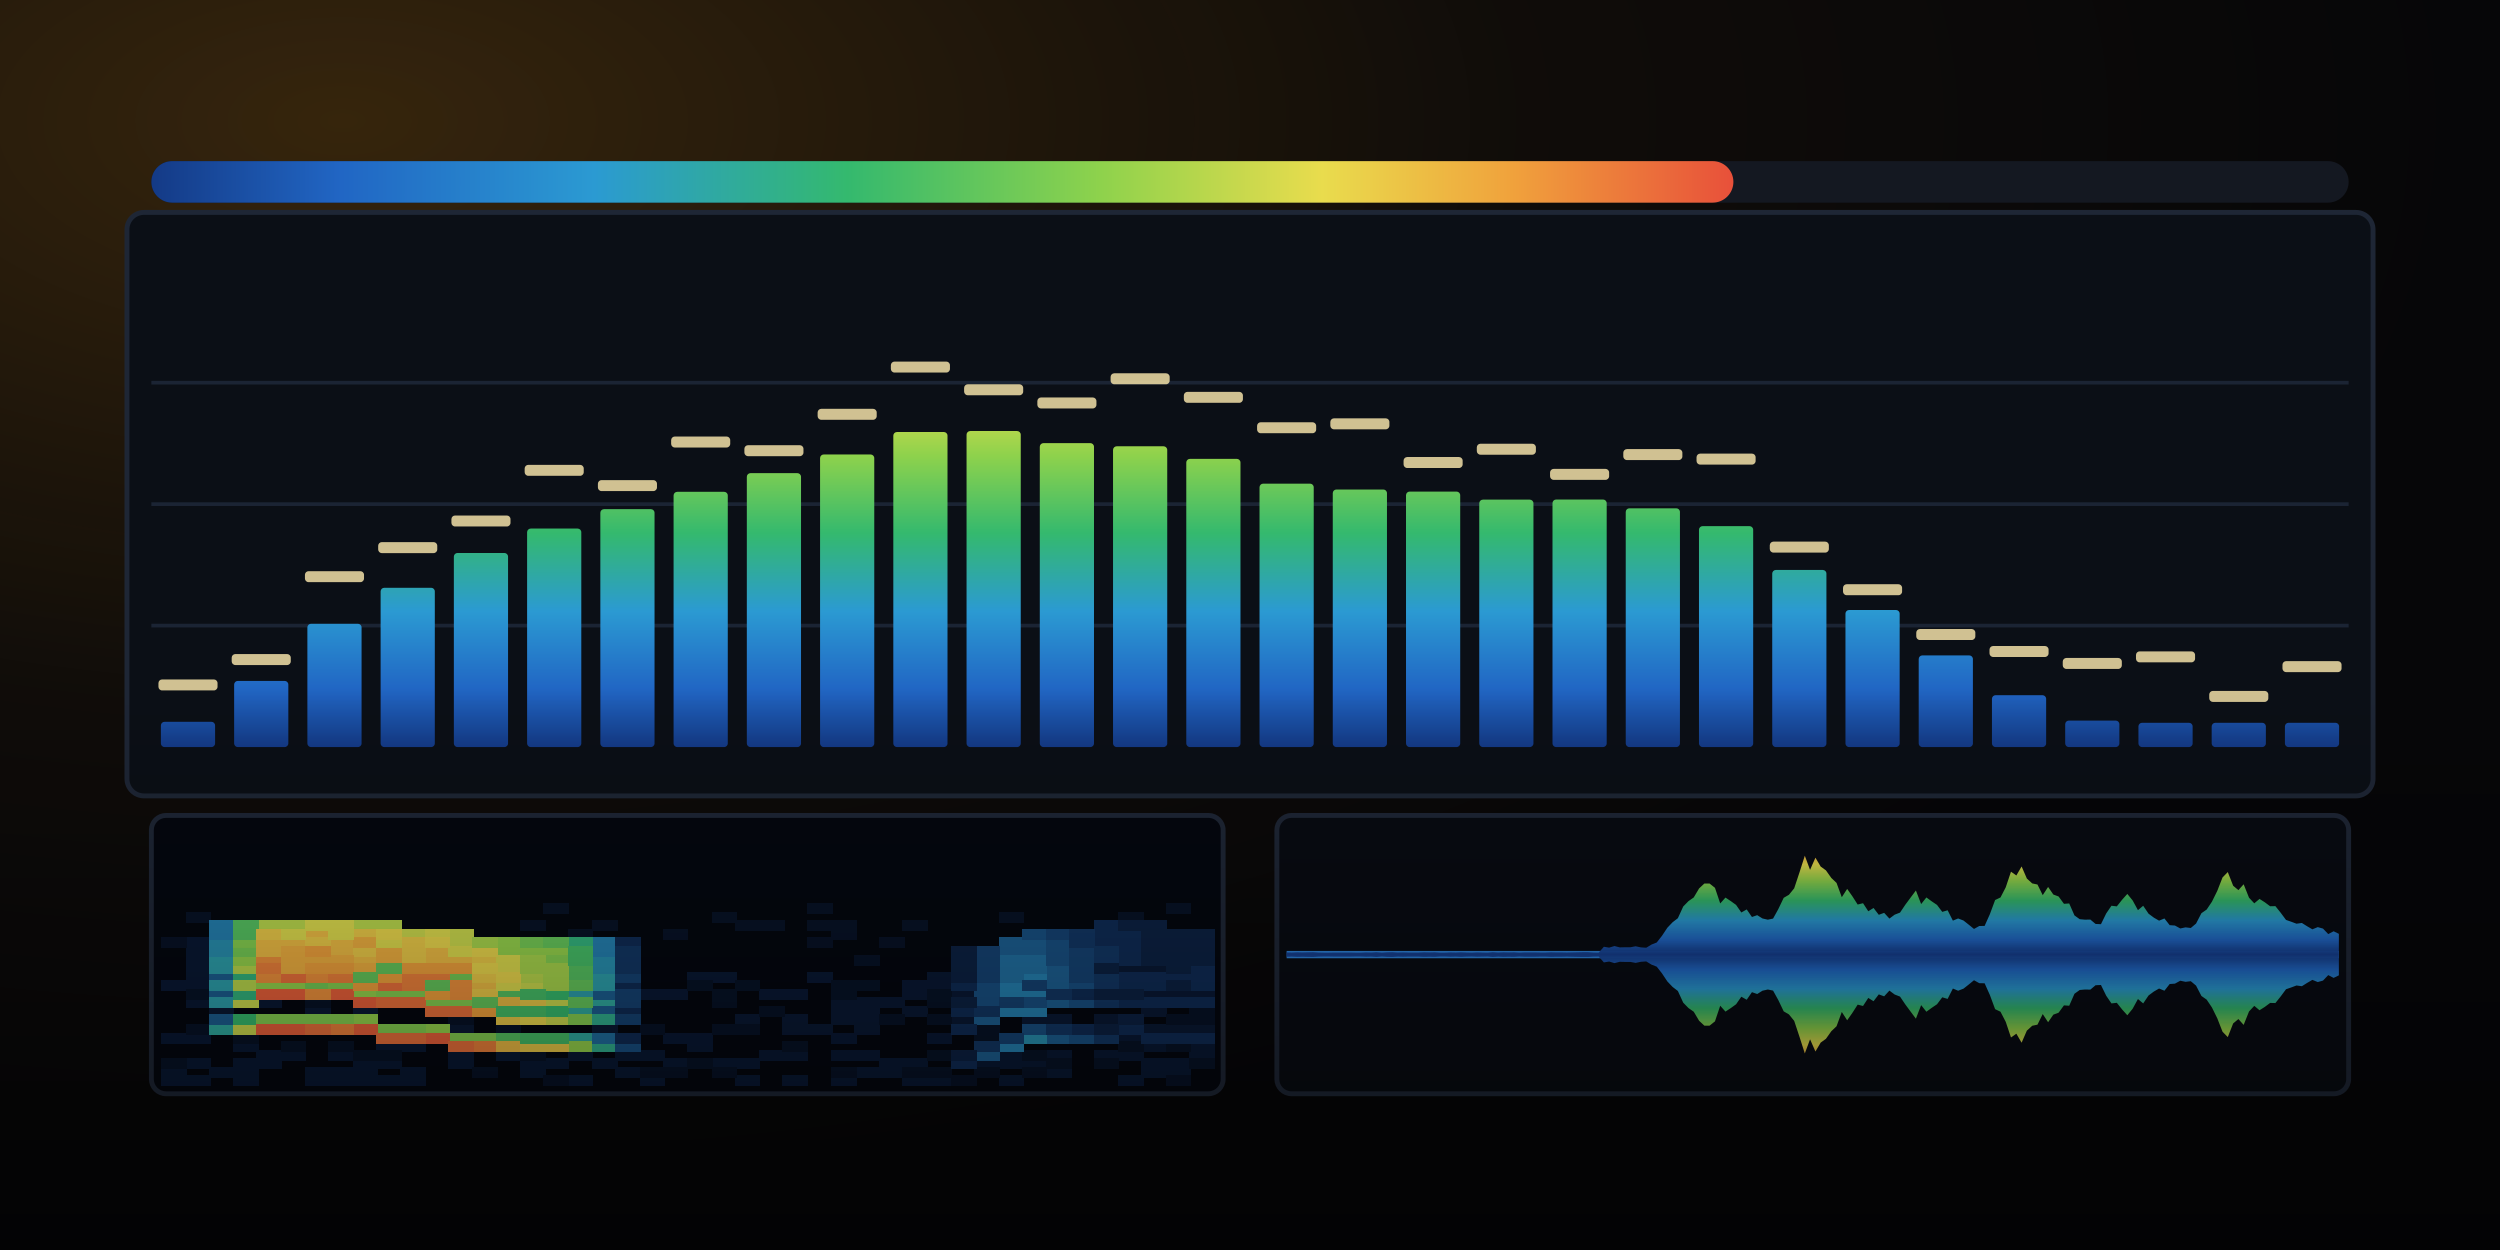
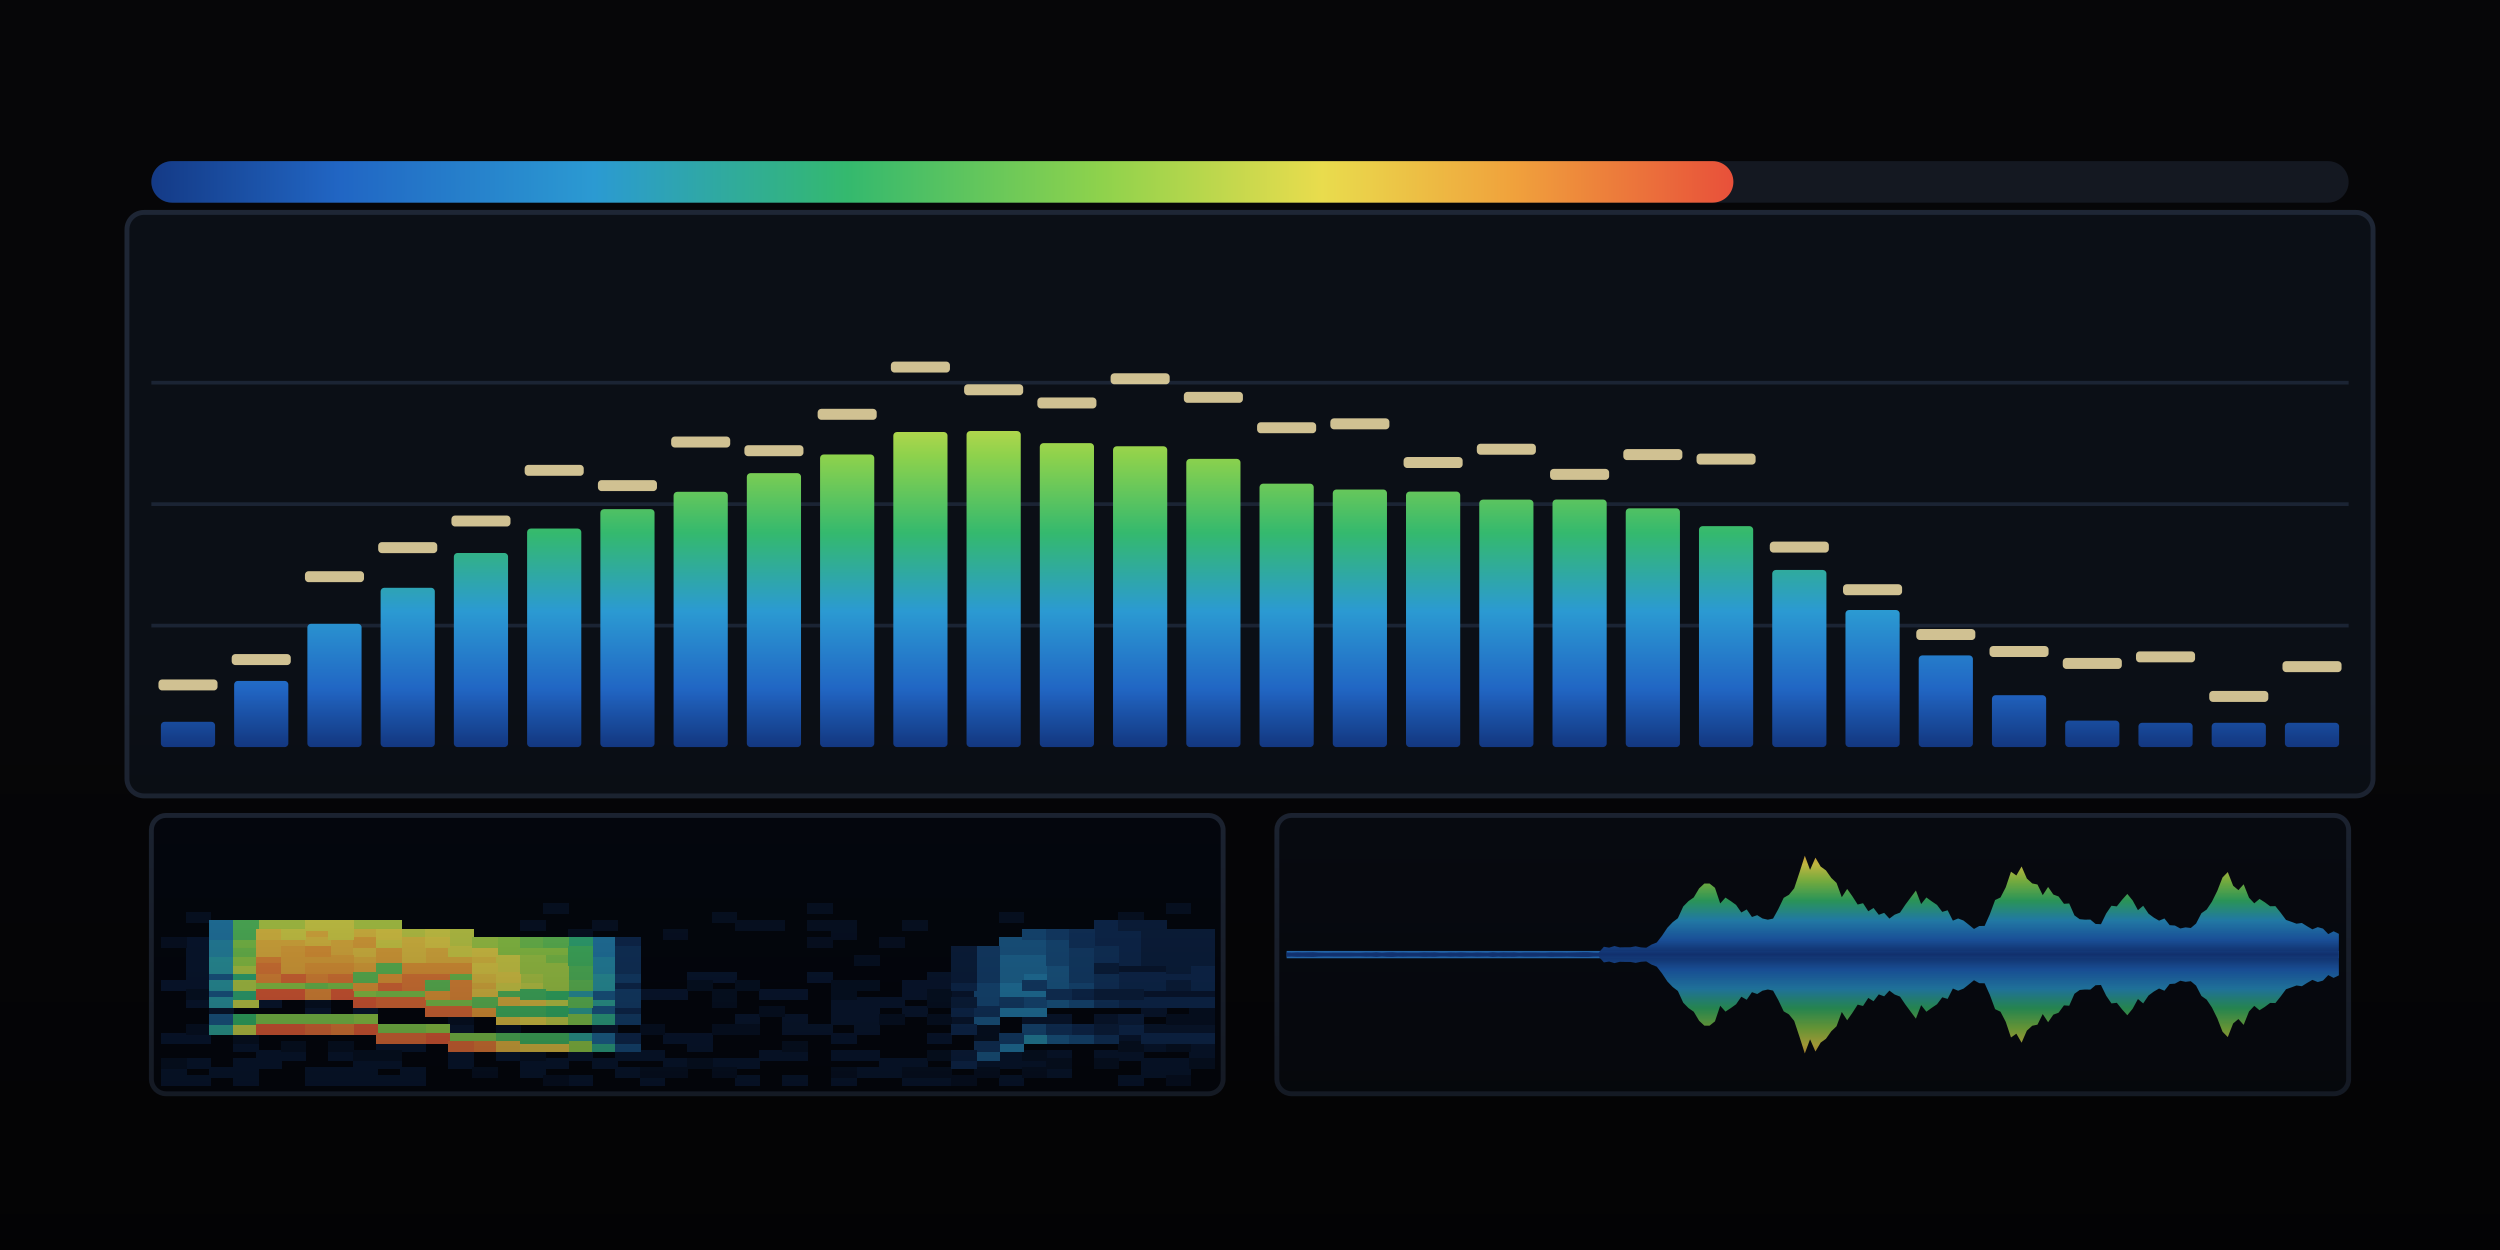
<svg xmlns="http://www.w3.org/2000/svg" preserveAspectRatio="xMidYMid meet" viewBox="0 0 2048 1024" role="img">
  <defs>
    <radialGradient id="amb_b08" cx="14%" cy="10%" r="85%">
      <stop offset="0" stop-color="#f5a020" stop-opacity="0.2" />
      <stop offset="0.55" stop-color="#f5a020" stop-opacity="0.04" />
      <stop offset="1" stop-color="#f5a020" stop-opacity="0" />
    </radialGradient>
    <linearGradient id="vig_b08" x1="0" y1="0" x2="0" y2="1">
      <stop offset="0.55" stop-color="#000" stop-opacity="0" />
      <stop offset="1" stop-color="#000" stop-opacity="0.45" />
    </linearGradient>
    <linearGradient id="lvlh_b08" gradientUnits="userSpaceOnUse" x1="124" y1="0" x2="1420" y2="0">
      <stop offset="0" stop-color="#143a86" />
      <stop offset="0.12" stop-color="#2166c4" />
      <stop offset="0.28" stop-color="#2b9ad2" />
      <stop offset="0.44" stop-color="#34b96e" />
      <stop offset="0.6" stop-color="#8ed24c" />
      <stop offset="0.74" stop-color="#e9dc4d" />
      <stop offset="0.86" stop-color="#f0a23c" />
      <stop offset="1" stop-color="#e8503a" />
    </linearGradient>
    <linearGradient id="lvl_b08" gradientUnits="userSpaceOnUse" x1="0" y1="214" x2="0" y2="612">
      <stop offset="0" stop-color="#e8503a" />
      <stop offset="0.14" stop-color="#f0a23c" />
      <stop offset="0.26" stop-color="#e9dc4d" />
      <stop offset="0.4" stop-color="#8ed24c" />
      <stop offset="0.56" stop-color="#34b96e" />
      <stop offset="0.72" stop-color="#2b9ad2" />
      <stop offset="0.88" stop-color="#2166c4" />
      <stop offset="1" stop-color="#143a86" />
    </linearGradient>
    <linearGradient id="mir_b08" gradientUnits="userSpaceOnUse" x1="0" y1="682" x2="0" y2="882">
      <stop offset="0" stop-color="#e8503a" />
      <stop offset="0.07" stop-color="#f0a23c" />
      <stop offset="0.13" stop-color="#e9dc4d" />
      <stop offset="0.2" stop-color="#8ed24c" />
      <stop offset="0.28" stop-color="#34b96e" />
      <stop offset="0.36" stop-color="#2b9ad2" />
      <stop offset="0.44" stop-color="#2166c4" />
      <stop offset="0.5" stop-color="#143a86" />
      <stop offset="0.5" stop-color="#143a86" />
      <stop offset="0.56" stop-color="#2166c4" />
      <stop offset="0.64" stop-color="#2b9ad2" />
      <stop offset="0.72" stop-color="#34b96e" />
      <stop offset="0.8" stop-color="#8ed24c" />
      <stop offset="0.87" stop-color="#e9dc4d" />
      <stop offset="0.93" stop-color="#f0a23c" />
      <stop offset="1" stop-color="#e8503a" />
    </linearGradient>
  </defs>
  <rect width="2048" height="1024" fill="#060608" />
-   <rect width="2048" height="1024" fill="url(#amb_b08)" />
  <rect x="124" y="132" width="1800" height="34" rx="17" fill="#141821" />
  <rect x="124" y="132" width="1296" height="34" rx="17" fill="url(#lvlh_b08)" />
  <rect x="104" y="174" width="1840" height="478" rx="14" fill="#0b0f16" stroke="#1e2635" stroke-width="4" />
  <line x1="124" y1="512.5" x2="1924" y2="512.5" stroke="#1b2434" stroke-width="3" />
  <line x1="124" y1="413" x2="1924" y2="413" stroke="#1b2434" stroke-width="3" />
  <line x1="124" y1="313.5" x2="1924" y2="313.5" stroke="#1b2434" stroke-width="3" />
  <g fill="url(#lvl_b08)">
    <rect x="131.8" y="591.3" width="44.4" height="20.7" rx="3" />
    <rect x="191.8" y="557.8" width="44.4" height="54.2" rx="3" />
    <rect x="251.8" y="511" width="44.4" height="101" rx="3" />
    <rect x="311.8" y="481.5" width="44.4" height="130.5" rx="3" />
    <rect x="371.8" y="453" width="44.4" height="159" rx="3" />
    <rect x="431.8" y="433" width="44.4" height="179" rx="3" />
    <rect x="491.8" y="417.1" width="44.4" height="194.9" rx="3" />
    <rect x="551.8" y="402.9" width="44.4" height="209.1" rx="3" />
    <rect x="611.8" y="387.6" width="44.4" height="224.4" rx="3" />
    <rect x="671.8" y="372.3" width="44.4" height="239.7" rx="3" />
    <rect x="731.8" y="353.9" width="44.4" height="258.1" rx="3" />
    <rect x="791.8" y="353.1" width="44.4" height="258.9" rx="3" />
    <rect x="851.8" y="363" width="44.4" height="249" rx="3" />
    <rect x="911.8" y="365.6" width="44.4" height="246.4" rx="3" />
    <rect x="971.8" y="375.9" width="44.4" height="236.1" rx="3" />
    <rect x="1031.8" y="396.2" width="44.4" height="215.8" rx="3" />
    <rect x="1091.8" y="401" width="44.4" height="211" rx="3" />
    <rect x="1151.8" y="402.7" width="44.4" height="209.3" rx="3" />
    <rect x="1211.8" y="409.3" width="44.4" height="202.7" rx="3" />
    <rect x="1271.8" y="409.2" width="44.4" height="202.8" rx="3" />
    <rect x="1331.8" y="416.4" width="44.4" height="195.6" rx="3" />
    <rect x="1391.8" y="431" width="44.4" height="181" rx="3" />
    <rect x="1451.8" y="466.9" width="44.4" height="145.1" rx="3" />
    <rect x="1511.8" y="499.7" width="44.4" height="112.3" rx="3" />
    <rect x="1571.8" y="536.9" width="44.4" height="75.1" rx="3" />
    <rect x="1631.8" y="569.5" width="44.4" height="42.5" rx="3" />
    <rect x="1691.8" y="590.3" width="44.4" height="21.7" rx="3" />
    <rect x="1751.8" y="592.1" width="44.4" height="19.9" rx="3" />
    <rect x="1811.8" y="592.1" width="44.4" height="19.9" rx="3" />
    <rect x="1871.8" y="592.1" width="44.4" height="19.9" rx="3" />
  </g>
  <g fill="#e6d5a0" opacity="0.9">
    <rect x="129.8" y="556.6" width="48.4" height="9" rx="3" />
    <rect x="189.8" y="535.8" width="48.4" height="9" rx="3" />
    <rect x="249.8" y="467.9" width="48.4" height="9" rx="3" />
    <rect x="309.8" y="444.1" width="48.4" height="9" rx="3" />
    <rect x="369.8" y="422.3" width="48.4" height="9" rx="3" />
    <rect x="429.8" y="380.8" width="48.4" height="9" rx="3" />
    <rect x="489.8" y="393.3" width="48.4" height="9" rx="3" />
    <rect x="549.8" y="357.6" width="48.4" height="9" rx="3" />
    <rect x="609.8" y="364.7" width="48.4" height="9" rx="3" />
    <rect x="669.8" y="334.9" width="48.4" height="9" rx="3" />
    <rect x="729.8" y="296.2" width="48.4" height="9" rx="3" />
    <rect x="789.8" y="314.8" width="48.4" height="9" rx="3" />
    <rect x="849.8" y="325.6" width="48.4" height="9" rx="3" />
    <rect x="909.8" y="305.8" width="48.4" height="9" rx="3" />
    <rect x="969.8" y="321" width="48.4" height="9" rx="3" />
    <rect x="1029.8" y="345.9" width="48.4" height="9" rx="3" />
    <rect x="1089.8" y="342.7" width="48.4" height="9" rx="3" />
    <rect x="1149.8" y="374.4" width="48.4" height="9" rx="3" />
    <rect x="1209.8" y="363.5" width="48.4" height="9" rx="3" />
    <rect x="1269.8" y="384.1" width="48.4" height="9" rx="3" />
    <rect x="1329.8" y="367.9" width="48.4" height="9" rx="3" />
    <rect x="1389.8" y="371.6" width="48.4" height="9" rx="3" />
    <rect x="1449.8" y="443.7" width="48.4" height="9" rx="3" />
    <rect x="1509.8" y="478.6" width="48.4" height="9" rx="3" />
    <rect x="1569.8" y="515.3" width="48.4" height="9" rx="3" />
    <rect x="1629.8" y="529.2" width="48.4" height="9" rx="3" />
    <rect x="1689.8" y="539" width="48.4" height="9" rx="3" />
    <rect x="1749.8" y="533.6" width="48.4" height="9" rx="3" />
    <rect x="1809.8" y="566" width="48.4" height="9" rx="3" />
    <rect x="1869.8" y="541.6" width="48.4" height="9" rx="3" />
  </g>
  <rect x="124" y="668" width="878" height="228" rx="12" fill="#04070f" stroke="#1e2635" stroke-width="4" />
  <g shape-rendering="crispEdges">
    <g fill="#091833">
      <rect x="132" y="881" width="21" height="9" />
      <rect x="132" y="874" width="21" height="9" />
      <rect x="132" y="846" width="21" height="9" />
      <rect x="132" y="803" width="21" height="9" />
      <rect x="152" y="881" width="21" height="9" />
      <rect x="152" y="867" width="21" height="9" />
      <rect x="152" y="846" width="21" height="9" />
      <rect x="152" y="817" width="21" height="9" />
      <rect x="152" y="803" width="21" height="9" />
      <rect x="152" y="796" width="21" height="9" />
      <rect x="152" y="789" width="21" height="9" />
      <rect x="152" y="782" width="21" height="9" />
      <rect x="152" y="775" width="21" height="9" />
      <rect x="152" y="768" width="21" height="9" />
      <rect x="171" y="874" width="21" height="9" />
      <rect x="171" y="824" width="21" height="9" />
      <rect x="191" y="881" width="21" height="9" />
      <rect x="191" y="874" width="21" height="9" />
      <rect x="191" y="867" width="21" height="9" />
      <rect x="191" y="853" width="21" height="9" />
      <rect x="210" y="867" width="21" height="9" />
      <rect x="210" y="860" width="21" height="9" />
      <rect x="210" y="817" width="21" height="9" />
      <rect x="230" y="860" width="21" height="9" />
      <rect x="250" y="881" width="21" height="9" />
      <rect x="250" y="874" width="21" height="9" />
      <rect x="250" y="824" width="21" height="9" />
      <rect x="269" y="881" width="21" height="9" />
      <rect x="269" y="874" width="21" height="9" />
      <rect x="269" y="860" width="21" height="9" />
      <rect x="289" y="881" width="21" height="9" />
      <rect x="289" y="874" width="21" height="9" />
      <rect x="289" y="867" width="21" height="9" />
      <rect x="289" y="824" width="21" height="9" />
      <rect x="308" y="881" width="21" height="9" />
      <rect x="308" y="867" width="21" height="9" />
      <rect x="308" y="853" width="21" height="9" />
      <rect x="328" y="881" width="21" height="9" />
      <rect x="328" y="874" width="21" height="9" />
      <rect x="328" y="853" width="21" height="9" />
      <rect x="367" y="867" width="21" height="9" />
      <rect x="367" y="860" width="21" height="9" />
      <rect x="367" y="839" width="21" height="9" />
      <rect x="406" y="860" width="21" height="9" />
      <rect x="426" y="874" width="21" height="9" />
      <rect x="426" y="867" width="21" height="9" />
      <rect x="445" y="867" width="21" height="9" />
      <rect x="465" y="881" width="21" height="9" />
      <rect x="465" y="860" width="21" height="9" />
      <rect x="485" y="867" width="21" height="9" />
      <rect x="485" y="839" width="21" height="9" />
      <rect x="504" y="874" width="21" height="9" />
      <rect x="504" y="860" width="21" height="9" />
      <rect x="524" y="881" width="21" height="9" />
      <rect x="524" y="860" width="21" height="9" />
      <rect x="524" y="810" width="21" height="9" />
      <rect x="543" y="867" width="21" height="9" />
      <rect x="543" y="846" width="21" height="9" />
      <rect x="543" y="810" width="21" height="9" />
      <rect x="563" y="853" width="21" height="9" />
      <rect x="563" y="846" width="21" height="9" />
      <rect x="563" y="796" width="21" height="9" />
      <rect x="583" y="867" width="21" height="9" />
      <rect x="583" y="796" width="21" height="9" />
      <rect x="602" y="881" width="21" height="9" />
      <rect x="602" y="867" width="21" height="9" />
      <rect x="602" y="831" width="21" height="9" />
      <rect x="622" y="860" width="21" height="9" />
      <rect x="622" y="810" width="21" height="9" />
      <rect x="641" y="881" width="21" height="9" />
      <rect x="641" y="860" width="21" height="9" />
      <rect x="641" y="839" width="21" height="9" />
      <rect x="641" y="831" width="21" height="9" />
      <rect x="641" y="810" width="21" height="9" />
      <rect x="661" y="839" width="21" height="9" />
      <rect x="661" y="796" width="21" height="9" />
      <rect x="681" y="881" width="21" height="9" />
      <rect x="681" y="860" width="21" height="9" />
      <rect x="681" y="846" width="21" height="9" />
      <rect x="681" y="831" width="21" height="9" />
      <rect x="681" y="824" width="21" height="9" />
      <rect x="681" y="817" width="21" height="9" />
      <rect x="700" y="874" width="21" height="9" />
      <rect x="700" y="860" width="21" height="9" />
      <rect x="700" y="839" width="21" height="9" />
      <rect x="700" y="831" width="21" height="9" />
      <rect x="700" y="824" width="21" height="9" />
      <rect x="700" y="817" width="21" height="9" />
      <rect x="720" y="874" width="21" height="9" />
      <rect x="720" y="867" width="21" height="9" />
      <rect x="720" y="817" width="21" height="9" />
      <rect x="739" y="881" width="21" height="9" />
      <rect x="739" y="867" width="21" height="9" />
      <rect x="739" y="824" width="21" height="9" />
      <rect x="739" y="810" width="21" height="9" />
      <rect x="739" y="803" width="21" height="9" />
      <rect x="759" y="881" width="21" height="9" />
      <rect x="759" y="846" width="21" height="9" />
      <rect x="759" y="803" width="21" height="9" />
      <rect x="759" y="796" width="21" height="9" />
      <rect x="779" y="831" width="21" height="9" />
      <rect x="779" y="810" width="21" height="9" />
      <rect x="798" y="867" width="21" height="9" />
      <rect x="818" y="881" width="21" height="9" />
      <rect x="818" y="867" width="21" height="9" />
      <rect x="818" y="860" width="21" height="9" />
      <rect x="837" y="867" width="21" height="9" />
      <rect x="837" y="831" width="21" height="9" />
      <rect x="857" y="874" width="21" height="9" />
      <rect x="857" y="860" width="21" height="9" />
      <rect x="857" y="831" width="21" height="9" />
      <rect x="896" y="860" width="21" height="9" />
      <rect x="896" y="831" width="21" height="9" />
      <rect x="916" y="881" width="21" height="9" />
      <rect x="916" y="860" width="21" height="9" />
      <rect x="916" y="846" width="21" height="9" />
      <rect x="916" y="789" width="21" height="9" />
      <rect x="935" y="874" width="21" height="9" />
      <rect x="935" y="867" width="21" height="9" />
      <rect x="935" y="853" width="21" height="9" />
      <rect x="935" y="839" width="21" height="9" />
      <rect x="935" y="824" width="21" height="9" />
      <rect x="935" y="810" width="21" height="9" />
      <rect x="935" y="789" width="21" height="9" />
      <rect x="955" y="874" width="21" height="9" />
      <rect x="955" y="867" width="21" height="9" />
      <rect x="955" y="839" width="21" height="9" />
      <rect x="955" y="810" width="21" height="9" />
      <rect x="974" y="860" width="21" height="9" />
      <rect x="974" y="853" width="21" height="9" />
      <rect x="974" y="839" width="21" height="9" />
      <rect x="974" y="810" width="21" height="9" />
    </g>
    <g fill="#071226">
      <rect x="132" y="867" width="21" height="9" />
      <rect x="132" y="768" width="21" height="9" />
      <rect x="152" y="839" width="21" height="9" />
      <rect x="152" y="810" width="21" height="9" />
      <rect x="152" y="747" width="21" height="9" />
      <rect x="191" y="846" width="21" height="9" />
      <rect x="230" y="853" width="21" height="9" />
      <rect x="250" y="817" width="21" height="9" />
      <rect x="269" y="853" width="21" height="9" />
      <rect x="289" y="860" width="21" height="9" />
      <rect x="308" y="860" width="21" height="9" />
      <rect x="367" y="831" width="21" height="9" />
      <rect x="387" y="874" width="21" height="9" />
      <rect x="406" y="839" width="21" height="9" />
      <rect x="426" y="860" width="21" height="9" />
      <rect x="426" y="754" width="21" height="9" />
      <rect x="445" y="881" width="21" height="9" />
      <rect x="445" y="740" width="21" height="9" />
      <rect x="465" y="761" width="21" height="9" />
      <rect x="485" y="754" width="21" height="9" />
      <rect x="524" y="874" width="21" height="9" />
      <rect x="524" y="839" width="21" height="9" />
      <rect x="543" y="874" width="21" height="9" />
      <rect x="543" y="761" width="21" height="9" />
      <rect x="563" y="867" width="21" height="9" />
      <rect x="563" y="803" width="21" height="9" />
      <rect x="583" y="874" width="21" height="9" />
      <rect x="583" y="839" width="21" height="9" />
      <rect x="583" y="817" width="21" height="9" />
      <rect x="583" y="810" width="21" height="9" />
      <rect x="583" y="747" width="21" height="9" />
      <rect x="602" y="839" width="21" height="9" />
      <rect x="602" y="803" width="21" height="9" />
      <rect x="602" y="754" width="21" height="9" />
      <rect x="622" y="824" width="21" height="9" />
      <rect x="622" y="754" width="21" height="9" />
      <rect x="641" y="853" width="21" height="9" />
      <rect x="661" y="768" width="21" height="9" />
      <rect x="661" y="754" width="21" height="9" />
      <rect x="661" y="740" width="21" height="9" />
      <rect x="681" y="874" width="21" height="9" />
      <rect x="681" y="810" width="21" height="9" />
      <rect x="681" y="803" width="21" height="9" />
      <rect x="681" y="761" width="21" height="9" />
      <rect x="681" y="754" width="21" height="9" />
      <rect x="700" y="803" width="21" height="9" />
      <rect x="700" y="782" width="21" height="9" />
      <rect x="720" y="831" width="21" height="9" />
      <rect x="720" y="768" width="21" height="9" />
      <rect x="739" y="874" width="21" height="9" />
      <rect x="739" y="754" width="21" height="9" />
      <rect x="759" y="874" width="21" height="9" />
      <rect x="759" y="860" width="21" height="9" />
      <rect x="759" y="831" width="21" height="9" />
      <rect x="759" y="817" width="21" height="9" />
      <rect x="759" y="810" width="21" height="9" />
      <rect x="779" y="881" width="21" height="9" />
      <rect x="798" y="874" width="21" height="9" />
      <rect x="798" y="846" width="21" height="9" />
      <rect x="798" y="839" width="21" height="9" />
      <rect x="818" y="747" width="21" height="9" />
      <rect x="837" y="874" width="21" height="9" />
      <rect x="837" y="860" width="21" height="9" />
      <rect x="857" y="867" width="21" height="9" />
      <rect x="896" y="867" width="21" height="9" />
      <rect x="916" y="853" width="21" height="9" />
      <rect x="916" y="747" width="21" height="9" />
      <rect x="955" y="881" width="21" height="9" />
      <rect x="955" y="853" width="21" height="9" />
      <rect x="955" y="831" width="21" height="9" />
      <rect x="955" y="740" width="21" height="9" />
      <rect x="974" y="867" width="21" height="9" />
      <rect x="974" y="831" width="21" height="9" />
      <rect x="974" y="824" width="21" height="9" />
    </g>
    <g fill="#30aa9f">
      <rect x="171" y="839" width="21" height="9" />
      <rect x="465" y="846" width="21" height="9" />
      <rect x="465" y="824" width="21" height="9" />
      <rect x="485" y="817" width="21" height="9" />
    </g>
    <g fill="#1c5e90">
      <rect x="171" y="831" width="21" height="9" />
      <rect x="171" y="810" width="21" height="9" />
      <rect x="171" y="796" width="21" height="9" />
      <rect x="485" y="824" width="21" height="9" />
      <rect x="485" y="810" width="21" height="9" />
      <rect x="798" y="860" width="21" height="9" />
      <rect x="798" y="831" width="21" height="9" />
      <rect x="818" y="775" width="21" height="9" />
      <rect x="818" y="768" width="21" height="9" />
      <rect x="837" y="775" width="21" height="9" />
      <rect x="837" y="768" width="21" height="9" />
      <rect x="857" y="846" width="21" height="9" />
      <rect x="857" y="817" width="21" height="9" />
      <rect x="857" y="803" width="21" height="9" />
      <rect x="857" y="796" width="21" height="9" />
      <rect x="857" y="789" width="21" height="9" />
    </g>
    <g fill="#2d9fab">
      <rect x="171" y="817" width="21" height="9" />
      <rect x="171" y="803" width="21" height="9" />
      <rect x="171" y="789" width="21" height="9" />
      <rect x="171" y="782" width="21" height="9" />
      <rect x="465" y="810" width="21" height="9" />
      <rect x="485" y="803" width="21" height="9" />
      <rect x="485" y="796" width="21" height="9" />
    </g>
    <g fill="#288faf">
      <rect x="171" y="775" width="21" height="9" />
      <rect x="171" y="768" width="21" height="9" />
      <rect x="485" y="789" width="21" height="9" />
      <rect x="485" y="782" width="21" height="9" />
      <rect x="837" y="846" width="21" height="9" />
    </g>
    <g fill="#247faf">
      <rect x="171" y="761" width="21" height="9" />
      <rect x="171" y="754" width="21" height="9" />
      <rect x="485" y="775" width="21" height="9" />
      <rect x="485" y="768" width="21" height="9" />
      <rect x="818" y="853" width="21" height="9" />
      <rect x="818" y="824" width="21" height="9" />
      <rect x="818" y="810" width="21" height="9" />
      <rect x="818" y="803" width="21" height="9" />
      <rect x="837" y="824" width="21" height="9" />
      <rect x="837" y="810" width="21" height="9" />
      <rect x="837" y="796" width="21" height="9" />
    </g>
    <g fill="#cbd94d">
      <rect x="191" y="839" width="21" height="9" />
      <rect x="191" y="817" width="21" height="9" />
      <rect x="328" y="761" width="21" height="9" />
      <rect x="367" y="768" width="21" height="9" />
      <rect x="367" y="761" width="21" height="9" />
      <rect x="426" y="803" width="21" height="9" />
      <rect x="445" y="831" width="21" height="9" />
      <rect x="445" y="817" width="21" height="9" />
    </g>
    <g fill="#36ba6d">
      <rect x="191" y="831" width="21" height="9" />
      <rect x="445" y="824" width="21" height="9" />
      <rect x="445" y="810" width="21" height="9" />
    </g>
    <g fill="#33b47d">
      <rect x="191" y="810" width="21" height="9" />
      <rect x="191" y="796" width="21" height="9" />
      <rect x="465" y="768" width="21" height="9" />
    </g>
    <g fill="#b9d74c">
      <rect x="191" y="803" width="21" height="9" />
      <rect x="191" y="789" width="21" height="9" />
      <rect x="210" y="754" width="21" height="9" />
      <rect x="230" y="754" width="21" height="9" />
      <rect x="289" y="754" width="21" height="9" />
      <rect x="308" y="754" width="21" height="9" />
      <rect x="426" y="796" width="21" height="9" />
    </g>
    <g fill="#95d34c">
      <rect x="191" y="782" width="21" height="9" />
      <rect x="210" y="803" width="21" height="9" />
      <rect x="230" y="803" width="21" height="9" />
      <rect x="289" y="831" width="21" height="9" />
      <rect x="289" y="810" width="21" height="9" />
      <rect x="348" y="839" width="21" height="9" />
      <rect x="406" y="775" width="21" height="9" />
      <rect x="406" y="768" width="21" height="9" />
      <rect x="426" y="775" width="21" height="9" />
      <rect x="445" y="775" width="21" height="9" />
      <rect x="465" y="853" width="21" height="9" />
    </g>
    <g fill="#75cb55">
      <rect x="191" y="775" width="21" height="9" />
      <rect x="250" y="803" width="21" height="9" />
      <rect x="367" y="796" width="21" height="9" />
      <rect x="426" y="768" width="21" height="9" />
    </g>
    <g fill="#85cf50">
      <rect x="191" y="768" width="21" height="9" />
      <rect x="210" y="831" width="21" height="9" />
      <rect x="230" y="831" width="21" height="9" />
      <rect x="250" y="831" width="21" height="9" />
      <rect x="269" y="831" width="21" height="9" />
      <rect x="269" y="803" width="21" height="9" />
      <rect x="308" y="839" width="21" height="9" />
      <rect x="308" y="810" width="21" height="9" />
      <rect x="328" y="839" width="21" height="9" />
      <rect x="328" y="810" width="21" height="9" />
      <rect x="348" y="817" width="21" height="9" />
      <rect x="367" y="846" width="21" height="9" />
      <rect x="367" y="817" width="21" height="9" />
      <rect x="387" y="846" width="21" height="9" />
      <rect x="445" y="782" width="21" height="9" />
      <rect x="465" y="831" width="21" height="9" />
    </g>
    <g fill="#56c261">
      <rect x="191" y="761" width="21" height="9" />
      <rect x="191" y="754" width="21" height="9" />
      <rect x="406" y="846" width="21" height="9" />
      <rect x="406" y="810" width="21" height="9" />
      <rect x="465" y="796" width="21" height="9" />
      <rect x="465" y="789" width="21" height="9" />
    </g>
    <g fill="#ea603a">
      <rect x="210" y="839" width="21" height="9" />
      <rect x="210" y="810" width="21" height="9" />
      <rect x="230" y="839" width="21" height="9" />
      <rect x="230" y="810" width="21" height="9" />
      <rect x="269" y="810" width="21" height="9" />
      <rect x="289" y="839" width="21" height="9" />
      <rect x="289" y="817" width="21" height="9" />
      <rect x="348" y="846" width="21" height="9" />
    </g>
    <g fill="#ee913c">
      <rect x="210" y="796" width="21" height="9" />
      <rect x="210" y="782" width="21" height="9" />
      <rect x="250" y="810" width="21" height="9" />
      <rect x="250" y="796" width="21" height="9" />
      <rect x="367" y="810" width="21" height="9" />
      <rect x="367" y="803" width="21" height="9" />
    </g>
    <g fill="#ed813b">
      <rect x="210" y="789" width="21" height="9" />
      <rect x="269" y="839" width="21" height="9" />
      <rect x="269" y="796" width="21" height="9" />
      <rect x="328" y="803" width="21" height="9" />
      <rect x="328" y="796" width="21" height="9" />
      <rect x="348" y="796" width="21" height="9" />
      <rect x="387" y="853" width="21" height="9" />
    </g>
    <g fill="#edbc44">
      <rect x="210" y="775" width="21" height="9" />
      <rect x="210" y="768" width="21" height="9" />
      <rect x="230" y="768" width="21" height="9" />
      <rect x="250" y="761" width="21" height="9" />
      <rect x="269" y="775" width="21" height="9" />
      <rect x="269" y="768" width="21" height="9" />
      <rect x="289" y="782" width="21" height="9" />
      <rect x="348" y="782" width="21" height="9" />
      <rect x="348" y="775" width="21" height="9" />
      <rect x="367" y="782" width="21" height="9" />
      <rect x="387" y="803" width="21" height="9" />
      <rect x="406" y="853" width="21" height="9" />
      <rect x="406" y="817" width="21" height="9" />
    </g>
    <g fill="#ebca48">
      <rect x="210" y="761" width="21" height="9" />
      <rect x="250" y="768" width="21" height="9" />
      <rect x="289" y="775" width="21" height="9" />
      <rect x="289" y="761" width="21" height="9" />
      <rect x="328" y="782" width="21" height="9" />
      <rect x="328" y="775" width="21" height="9" />
      <rect x="328" y="768" width="21" height="9" />
      <rect x="387" y="810" width="21" height="9" />
      <rect x="387" y="796" width="21" height="9" />
      <rect x="387" y="782" width="21" height="9" />
      <rect x="406" y="831" width="21" height="9" />
      <rect x="426" y="853" width="21" height="9" />
      <rect x="426" y="817" width="21" height="9" />
      <rect x="445" y="853" width="21" height="9" />
    </g>
    <g fill="#eb713b">
      <rect x="230" y="796" width="21" height="9" />
      <rect x="250" y="839" width="21" height="9" />
      <rect x="308" y="846" width="21" height="9" />
      <rect x="308" y="817" width="21" height="9" />
      <rect x="308" y="803" width="21" height="9" />
      <rect x="328" y="846" width="21" height="9" />
      <rect x="328" y="817" width="21" height="9" />
      <rect x="348" y="824" width="21" height="9" />
      <rect x="367" y="853" width="21" height="9" />
      <rect x="367" y="824" width="21" height="9" />
    </g>
    <g fill="#eeaf40">
      <rect x="230" y="789" width="21" height="9" />
      <rect x="230" y="782" width="21" height="9" />
      <rect x="230" y="775" width="21" height="9" />
      <rect x="250" y="782" width="21" height="9" />
      <rect x="269" y="782" width="21" height="9" />
      <rect x="289" y="789" width="21" height="9" />
      <rect x="289" y="768" width="21" height="9" />
      <rect x="308" y="782" width="21" height="9" />
      <rect x="308" y="775" width="21" height="9" />
    </g>
    <g fill="#dddb4d">
      <rect x="230" y="761" width="21" height="9" />
      <rect x="250" y="754" width="21" height="9" />
      <rect x="269" y="761" width="21" height="9" />
      <rect x="269" y="754" width="21" height="9" />
      <rect x="308" y="768" width="21" height="9" />
      <rect x="348" y="761" width="21" height="9" />
      <rect x="367" y="775" width="21" height="9" />
      <rect x="406" y="803" width="21" height="9" />
      <rect x="406" y="789" width="21" height="9" />
      <rect x="406" y="782" width="21" height="9" />
    </g>
    <g fill="#f0a13c">
      <rect x="250" y="789" width="21" height="9" />
      <rect x="250" y="775" width="21" height="9" />
      <rect x="269" y="789" width="21" height="9" />
      <rect x="289" y="803" width="21" height="9" />
      <rect x="308" y="796" width="21" height="9" />
      <rect x="328" y="789" width="21" height="9" />
      <rect x="348" y="810" width="21" height="9" />
      <rect x="348" y="789" width="21" height="9" />
      <rect x="367" y="789" width="21" height="9" />
      <rect x="387" y="824" width="21" height="9" />
    </g>
    <g fill="#65c75b">
      <rect x="289" y="796" width="21" height="9" />
      <rect x="308" y="789" width="21" height="9" />
      <rect x="348" y="803" width="21" height="9" />
      <rect x="387" y="817" width="21" height="9" />
      <rect x="445" y="768" width="21" height="9" />
      <rect x="465" y="817" width="21" height="9" />
      <rect x="465" y="803" width="21" height="9" />
    </g>
    <g fill="#ead74c">
      <rect x="308" y="761" width="21" height="9" />
      <rect x="348" y="768" width="21" height="9" />
      <rect x="387" y="789" width="21" height="9" />
      <rect x="387" y="775" width="21" height="9" />
      <rect x="406" y="796" width="21" height="9" />
      <rect x="426" y="831" width="21" height="9" />
    </g>
    <g fill="#a7d54c">
      <rect x="387" y="768" width="21" height="9" />
      <rect x="426" y="789" width="21" height="9" />
      <rect x="426" y="782" width="21" height="9" />
      <rect x="445" y="803" width="21" height="9" />
      <rect x="445" y="796" width="21" height="9" />
      <rect x="445" y="789" width="21" height="9" />
    </g>
    <g fill="#46be67">
      <rect x="406" y="824" width="21" height="9" />
      <rect x="426" y="846" width="21" height="9" />
      <rect x="426" y="824" width="21" height="9" />
      <rect x="426" y="810" width="21" height="9" />
      <rect x="445" y="846" width="21" height="9" />
      <rect x="465" y="782" width="21" height="9" />
      <rect x="465" y="775" width="21" height="9" />
    </g>
    <g fill="#31af8e">
      <rect x="485" y="853" width="21" height="9" />
      <rect x="485" y="831" width="21" height="9" />
    </g>
    <g fill="#206e9f">
      <rect x="485" y="846" width="21" height="9" />
      <rect x="818" y="796" width="21" height="9" />
      <rect x="818" y="789" width="21" height="9" />
      <rect x="818" y="782" width="21" height="9" />
      <rect x="837" y="789" width="21" height="9" />
      <rect x="837" y="782" width="21" height="9" />
    </g>
    <g fill="#184f81">
      <rect x="504" y="853" width="21" height="9" />
      <rect x="798" y="817" width="21" height="9" />
      <rect x="798" y="810" width="21" height="9" />
      <rect x="798" y="803" width="21" height="9" />
      <rect x="837" y="839" width="21" height="9" />
      <rect x="837" y="817" width="21" height="9" />
      <rect x="837" y="761" width="21" height="9" />
      <rect x="857" y="782" width="21" height="9" />
      <rect x="857" y="775" width="21" height="9" />
      <rect x="857" y="768" width="21" height="9" />
      <rect x="876" y="846" width="21" height="9" />
      <rect x="876" y="817" width="21" height="9" />
      <rect x="876" y="803" width="21" height="9" />
    </g>
    <g fill="#0f2b54">
      <rect x="504" y="846" width="21" height="9" />
      <rect x="504" y="824" width="21" height="9" />
      <rect x="504" y="803" width="21" height="9" />
      <rect x="504" y="768" width="21" height="9" />
      <rect x="779" y="867" width="21" height="9" />
      <rect x="779" y="839" width="21" height="9" />
      <rect x="779" y="824" width="21" height="9" />
      <rect x="779" y="803" width="21" height="9" />
      <rect x="876" y="839" width="21" height="9" />
      <rect x="876" y="810" width="21" height="9" />
      <rect x="896" y="768" width="21" height="9" />
      <rect x="896" y="761" width="21" height="9" />
      <rect x="896" y="754" width="21" height="9" />
      <rect x="916" y="839" width="21" height="9" />
      <rect x="916" y="817" width="21" height="9" />
      <rect x="916" y="803" width="21" height="9" />
      <rect x="916" y="796" width="21" height="9" />
      <rect x="916" y="782" width="21" height="9" />
      <rect x="916" y="775" width="21" height="9" />
      <rect x="916" y="768" width="21" height="9" />
      <rect x="916" y="761" width="21" height="9" />
      <rect x="935" y="846" width="21" height="9" />
      <rect x="935" y="817" width="21" height="9" />
      <rect x="935" y="803" width="21" height="9" />
      <rect x="935" y="796" width="21" height="9" />
      <rect x="955" y="846" width="21" height="9" />
      <rect x="955" y="817" width="21" height="9" />
      <rect x="955" y="796" width="21" height="9" />
      <rect x="974" y="846" width="21" height="9" />
      <rect x="974" y="817" width="21" height="9" />
      <rect x="974" y="803" width="21" height="9" />
      <rect x="974" y="796" width="21" height="9" />
      <rect x="974" y="789" width="21" height="9" />
    </g>
    <g fill="#154272">
      <rect x="504" y="831" width="21" height="9" />
      <rect x="504" y="817" width="21" height="9" />
      <rect x="504" y="810" width="21" height="9" />
      <rect x="504" y="796" width="21" height="9" />
      <rect x="798" y="796" width="21" height="9" />
      <rect x="798" y="789" width="21" height="9" />
      <rect x="798" y="782" width="21" height="9" />
      <rect x="798" y="775" width="21" height="9" />
      <rect x="818" y="846" width="21" height="9" />
      <rect x="818" y="817" width="21" height="9" />
      <rect x="837" y="803" width="21" height="9" />
      <rect x="857" y="761" width="21" height="9" />
      <rect x="876" y="796" width="21" height="9" />
      <rect x="876" y="789" width="21" height="9" />
      <rect x="876" y="782" width="21" height="9" />
      <rect x="876" y="775" width="21" height="9" />
    </g>
    <g fill="#123663">
      <rect x="504" y="789" width="21" height="9" />
      <rect x="504" y="782" width="21" height="9" />
      <rect x="504" y="775" width="21" height="9" />
      <rect x="798" y="853" width="21" height="9" />
      <rect x="798" y="824" width="21" height="9" />
      <rect x="857" y="839" width="21" height="9" />
      <rect x="857" y="810" width="21" height="9" />
      <rect x="876" y="768" width="21" height="9" />
      <rect x="876" y="761" width="21" height="9" />
      <rect x="896" y="846" width="21" height="9" />
      <rect x="896" y="817" width="21" height="9" />
      <rect x="896" y="803" width="21" height="9" />
      <rect x="896" y="796" width="21" height="9" />
      <rect x="896" y="782" width="21" height="9" />
      <rect x="896" y="775" width="21" height="9" />
    </g>
    <g fill="#0c2142">
      <rect x="779" y="860" width="21" height="9" />
      <rect x="779" y="817" width="21" height="9" />
      <rect x="779" y="796" width="21" height="9" />
      <rect x="779" y="789" width="21" height="9" />
      <rect x="779" y="782" width="21" height="9" />
      <rect x="779" y="775" width="21" height="9" />
      <rect x="896" y="839" width="21" height="9" />
      <rect x="896" y="810" width="21" height="9" />
      <rect x="896" y="789" width="21" height="9" />
      <rect x="916" y="831" width="21" height="9" />
      <rect x="916" y="810" width="21" height="9" />
      <rect x="916" y="754" width="21" height="9" />
      <rect x="935" y="782" width="21" height="9" />
      <rect x="935" y="775" width="21" height="9" />
      <rect x="935" y="768" width="21" height="9" />
      <rect x="935" y="761" width="21" height="9" />
      <rect x="935" y="754" width="21" height="9" />
      <rect x="955" y="803" width="21" height="9" />
      <rect x="955" y="789" width="21" height="9" />
      <rect x="955" y="782" width="21" height="9" />
      <rect x="955" y="775" width="21" height="9" />
      <rect x="955" y="768" width="21" height="9" />
      <rect x="955" y="761" width="21" height="9" />
      <rect x="974" y="782" width="21" height="9" />
      <rect x="974" y="775" width="21" height="9" />
      <rect x="974" y="768" width="21" height="9" />
      <rect x="974" y="761" width="21" height="9" />
    </g>
  </g>
  <rect x="1046" y="668" width="878" height="228" rx="12" fill="#080b12" stroke="#1e2635" stroke-width="4" />
  <line x1="1054" y1="782" x2="1916" y2="782" stroke="#2b7fd4" stroke-width="6" />
  <polygon points="1054,780.2 1058.3,780.3 1062.7,780.1 1067,780.2 1071.3,780.1 1075.7,780 1080,780.3 1084.3,780.4 1088.7,780.4 1093,780.3 1097.3,780.3 1101.6,780.3 1106,780.3 1110.3,780.4 1114.6,780.4 1119,780.2 1123.3,780.3 1127.6,780 1132,780.4 1136.3,780.1 1140.6,780 1145,780.3 1149.3,780.2 1153.6,780.3 1158,780.3 1162.3,780.3 1166.6,780.1 1171,780.2 1175.3,780.1 1179.6,780.4 1183.9,780.4 1188.3,780.2 1192.6,780.3 1196.9,780.1 1201.3,780.3 1205.6,780.4 1209.9,780.2 1214.3,780.3 1218.6,780.4 1222.9,780 1227.3,780.3 1231.6,780.1 1235.9,780.2 1240.3,780.1 1244.6,780.4 1248.9,780.2 1253.3,780.2 1257.6,780.2 1261.9,780.3 1266.3,780.3 1270.6,780.1 1274.9,780.2 1279.2,780.2 1283.6,780.3 1287.9,780.2 1292.2,780.1 1296.6,780 1300.9,780 1305.2,780.3 1309.6,780.4 1313.9,775.6 1318.2,776.3 1322.6,775 1326.9,776.1 1331.2,776 1335.6,776 1339.9,775.2 1344.2,776.1 1348.6,776.4 1352.9,773.8 1357.2,772.1 1361.5,766.6 1365.9,760 1370.2,755.5 1374.5,752.2 1378.9,742.6 1383.2,738.2 1387.5,735.2 1391.9,727.8 1396.2,723.8 1400.5,723.8 1404.9,727.3 1409.2,740.1 1413.5,735.3 1417.9,738.2 1422.2,741.3 1426.5,747.5 1430.9,745 1435.2,751.2 1439.5,749.7 1443.8,752.4 1448.2,753.4 1452.5,752.5 1456.8,744.7 1461.2,735.5 1465.5,733 1469.8,727.7 1474.2,714.5 1478.5,701 1482.8,712.6 1487.2,702.6 1491.5,709.9 1495.8,713 1500.2,719.2 1504.5,723.3 1508.8,735 1513.2,728.2 1517.5,734.3 1521.8,741 1526.2,739.9 1530.5,746.5 1534.8,743.8 1539.1,749.4 1543.5,747.8 1547.8,752.5 1552.1,749.3 1556.5,747.6 1560.8,741.2 1565.1,735.4 1569.5,729.5 1573.8,740.6 1578.1,735.2 1582.5,738.4 1586.8,741.3 1591.1,747 1595.5,745.7 1599.8,754.2 1604.1,752.4 1608.5,754.1 1612.8,757.5 1617.1,761 1621.4,758.6 1625.8,758.5 1630.1,748.9 1634.4,737.3 1638.8,735.2 1643.1,726.9 1647.4,714.1 1651.8,717.2 1656.1,709.8 1660.4,719.7 1664.8,723.7 1669.1,724.6 1673.4,733.3 1677.8,726.6 1682.1,732.8 1686.4,734.4 1690.8,740.4 1695.1,740.1 1699.4,749.9 1703.7,753 1708.1,753.4 1712.4,753.3 1716.7,756.9 1721.1,757.1 1725.4,748.3 1729.7,742 1734.1,742.5 1738.4,737.1 1742.7,732.3 1747.1,737.7 1751.4,745.6 1755.7,742 1760.1,748.5 1764.4,751.7 1768.7,754.2 1773.1,752.4 1777.4,757.9 1781.7,758.2 1786.1,760.6 1790.4,759.7 1794.7,760.2 1799,756.6 1803.4,748.1 1807.7,745.1 1812,738.7 1816.4,729.8 1820.7,718.8 1825,714.4 1829.4,725.6 1833.7,729.2 1838,724.4 1842.4,735.4 1846.7,740 1851,736.4 1855.4,739.2 1859.7,742.4 1864,742.3 1868.4,747.8 1872.7,753.6 1877,755.1 1881.3,756.7 1885.7,756.1 1890,758.8 1894.3,761.3 1898.7,759.5 1903,760.7 1907.3,765.2 1911.7,762.9 1916,765 1916,799 1911.7,801.1 1907.3,798.8 1903,803.3 1898.7,804.5 1894.3,802.7 1890,805.2 1885.7,807.9 1881.3,807.3 1877,808.9 1872.7,810.4 1868.4,816.2 1864,821.7 1859.7,821.6 1855.4,824.8 1851,827.6 1846.7,824 1842.4,828.6 1838,839.6 1833.7,834.8 1829.4,838.4 1825,849.6 1820.7,845.2 1816.4,834.2 1812,825.3 1807.7,818.9 1803.4,815.9 1799,807.4 1794.7,803.8 1790.4,804.3 1786.1,803.4 1781.7,805.8 1777.4,806.1 1773.1,811.6 1768.7,809.8 1764.4,812.3 1760.1,815.5 1755.7,822 1751.4,818.4 1747.1,826.3 1742.7,831.7 1738.4,826.9 1734.1,821.5 1729.7,822 1725.4,815.7 1721.1,806.9 1716.7,807.1 1712.4,810.7 1708.1,810.6 1703.7,811 1699.4,814.1 1695.1,823.9 1690.8,823.6 1686.4,829.6 1682.1,831.2 1677.8,837.4 1673.4,830.7 1669.1,839.4 1664.8,840.3 1660.4,844.3 1656.1,854.2 1651.8,846.8 1647.4,849.9 1643.1,837.1 1638.8,828.8 1634.4,826.7 1630.1,815.1 1625.8,805.5 1621.4,805.4 1617.1,803 1612.8,806.5 1608.5,809.9 1604.1,811.6 1599.8,809.8 1595.5,818.3 1591.1,817 1586.8,822.7 1582.5,825.6 1578.1,828.8 1573.8,823.4 1569.5,834.5 1565.1,828.6 1560.8,822.8 1556.5,816.4 1552.1,814.7 1547.8,811.5 1543.5,816.2 1539.1,814.6 1534.8,820.2 1530.5,817.5 1526.2,824.1 1521.8,823 1517.5,829.7 1513.2,835.8 1508.8,829 1504.5,840.7 1500.2,844.8 1495.8,851 1491.5,854.1 1487.2,861.4 1482.8,851.4 1478.5,863 1474.2,849.5 1469.8,836.3 1465.5,831 1461.2,828.5 1456.8,819.3 1452.5,811.5 1448.2,810.6 1443.8,811.6 1439.5,814.3 1435.2,812.8 1430.9,819 1426.5,816.5 1422.2,822.7 1417.9,825.8 1413.5,828.7 1409.2,823.9 1404.9,836.7 1400.5,840.2 1396.2,840.2 1391.9,836.2 1387.5,828.8 1383.2,825.8 1378.9,821.4 1374.5,811.8 1370.2,808.5 1365.9,804 1361.5,797.4 1357.2,791.9 1352.9,790.2 1348.6,787.6 1344.2,787.9 1339.9,788.8 1335.6,788 1331.2,788 1326.9,787.9 1322.6,789 1318.2,787.7 1313.9,788.4 1309.6,783.6 1305.2,783.7 1300.9,784 1296.6,784 1292.2,783.9 1287.9,783.8 1283.6,783.7 1279.2,783.8 1274.9,783.8 1270.6,783.9 1266.3,783.7 1261.9,783.7 1257.6,783.8 1253.3,783.8 1248.9,783.8 1244.6,783.6 1240.3,783.9 1235.9,783.8 1231.6,783.9 1227.3,783.7 1222.9,784 1218.6,783.6 1214.3,783.7 1209.9,783.8 1205.6,783.6 1201.3,783.7 1196.9,783.9 1192.6,783.7 1188.3,783.8 1183.9,783.6 1179.6,783.6 1175.3,783.9 1171,783.8 1166.6,783.9 1162.3,783.7 1158,783.7 1153.6,783.7 1149.3,783.8 1145,783.7 1140.6,784 1136.3,783.9 1132,783.6 1127.6,784 1123.3,783.7 1119,783.8 1114.6,783.6 1110.3,783.6 1106,783.7 1101.6,783.7 1097.3,783.7 1093,783.7 1088.7,783.6 1084.3,783.6 1080,783.7 1075.7,784 1071.3,783.9 1067,783.8 1062.7,783.9 1058.3,783.7 1054,783.8" fill="url(#mir_b08)" opacity="0.95" />
  <rect width="2048" height="1024" fill="url(#vig_b08)" />
</svg>
